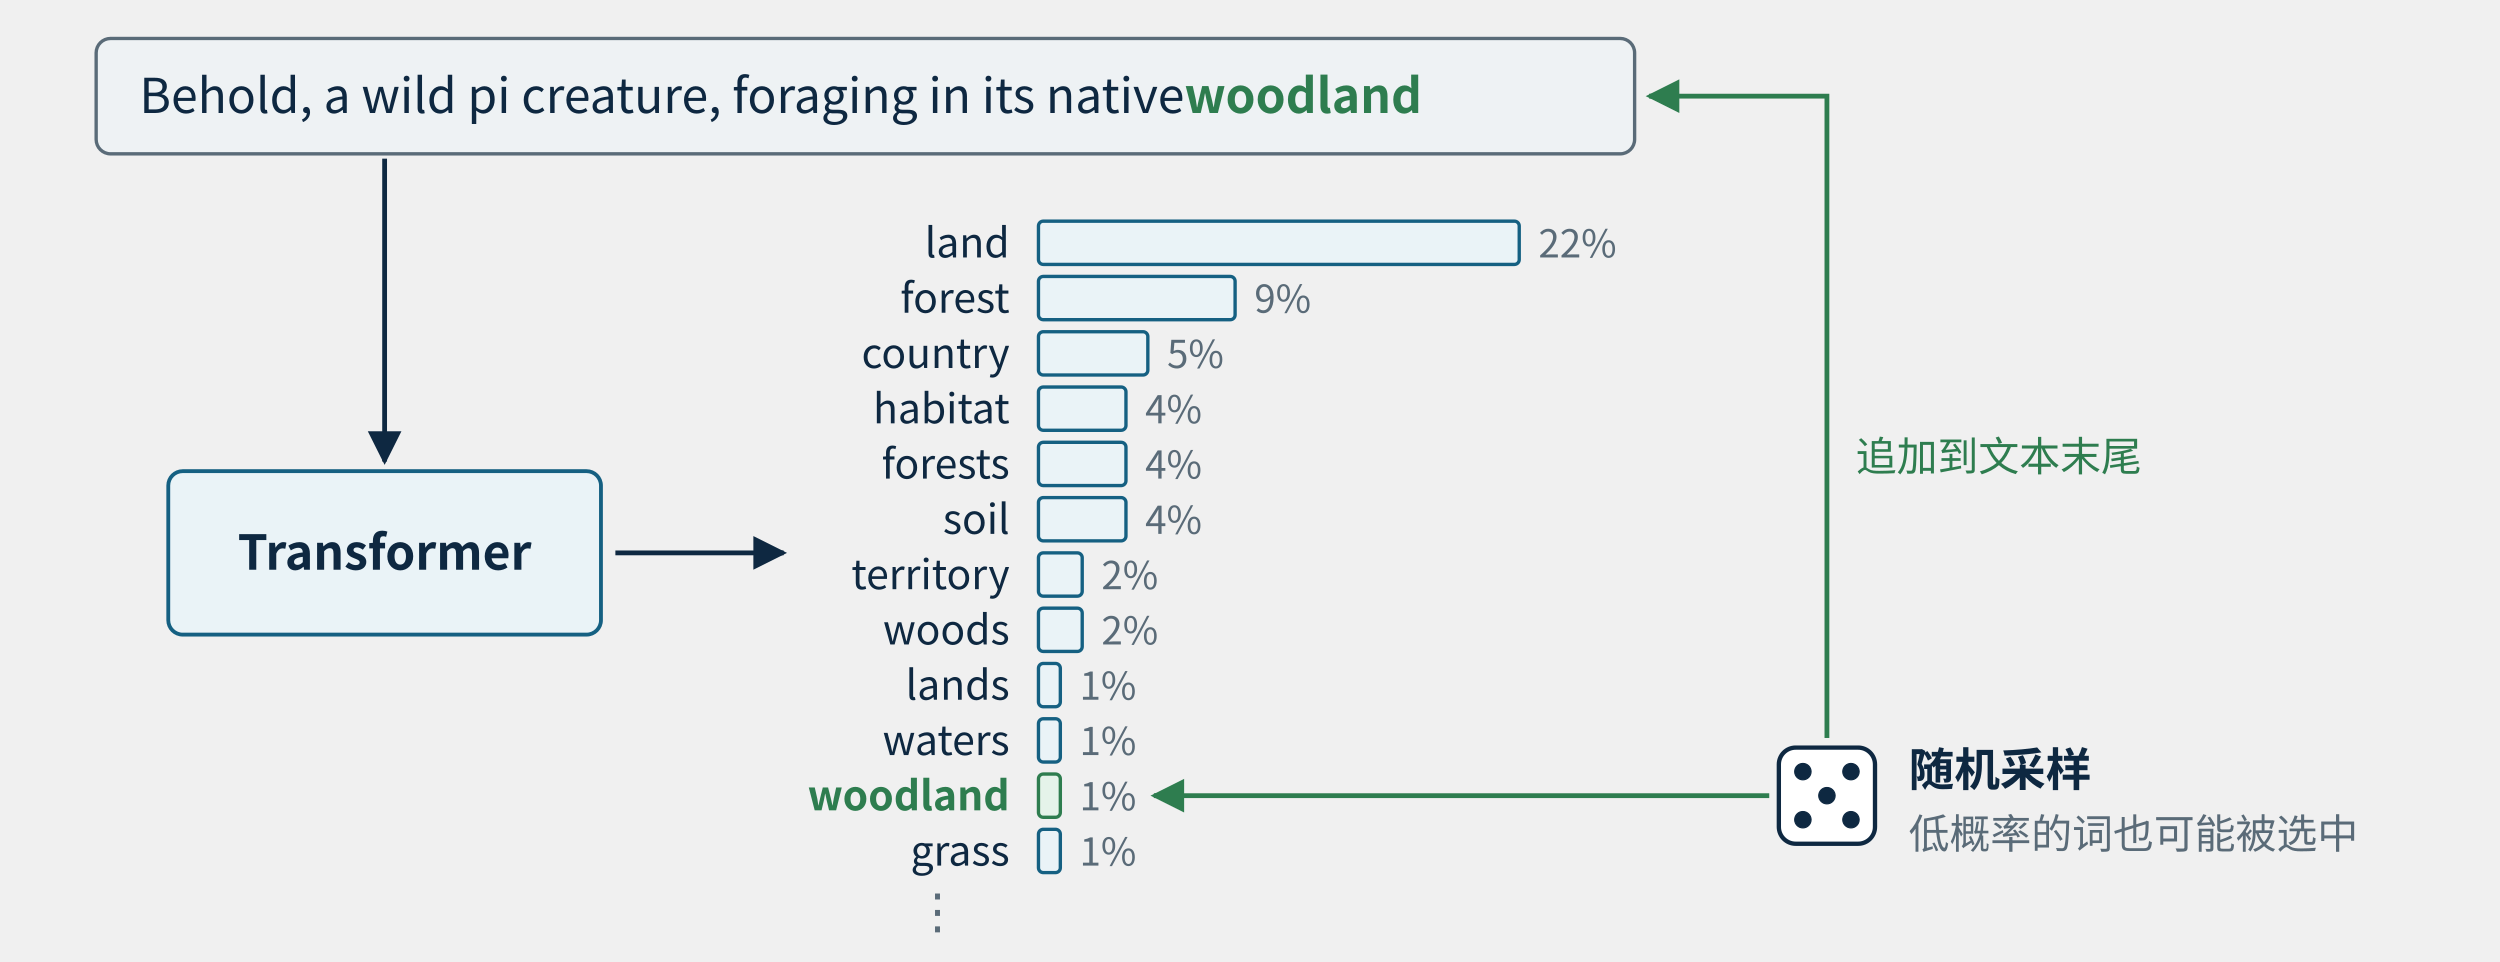
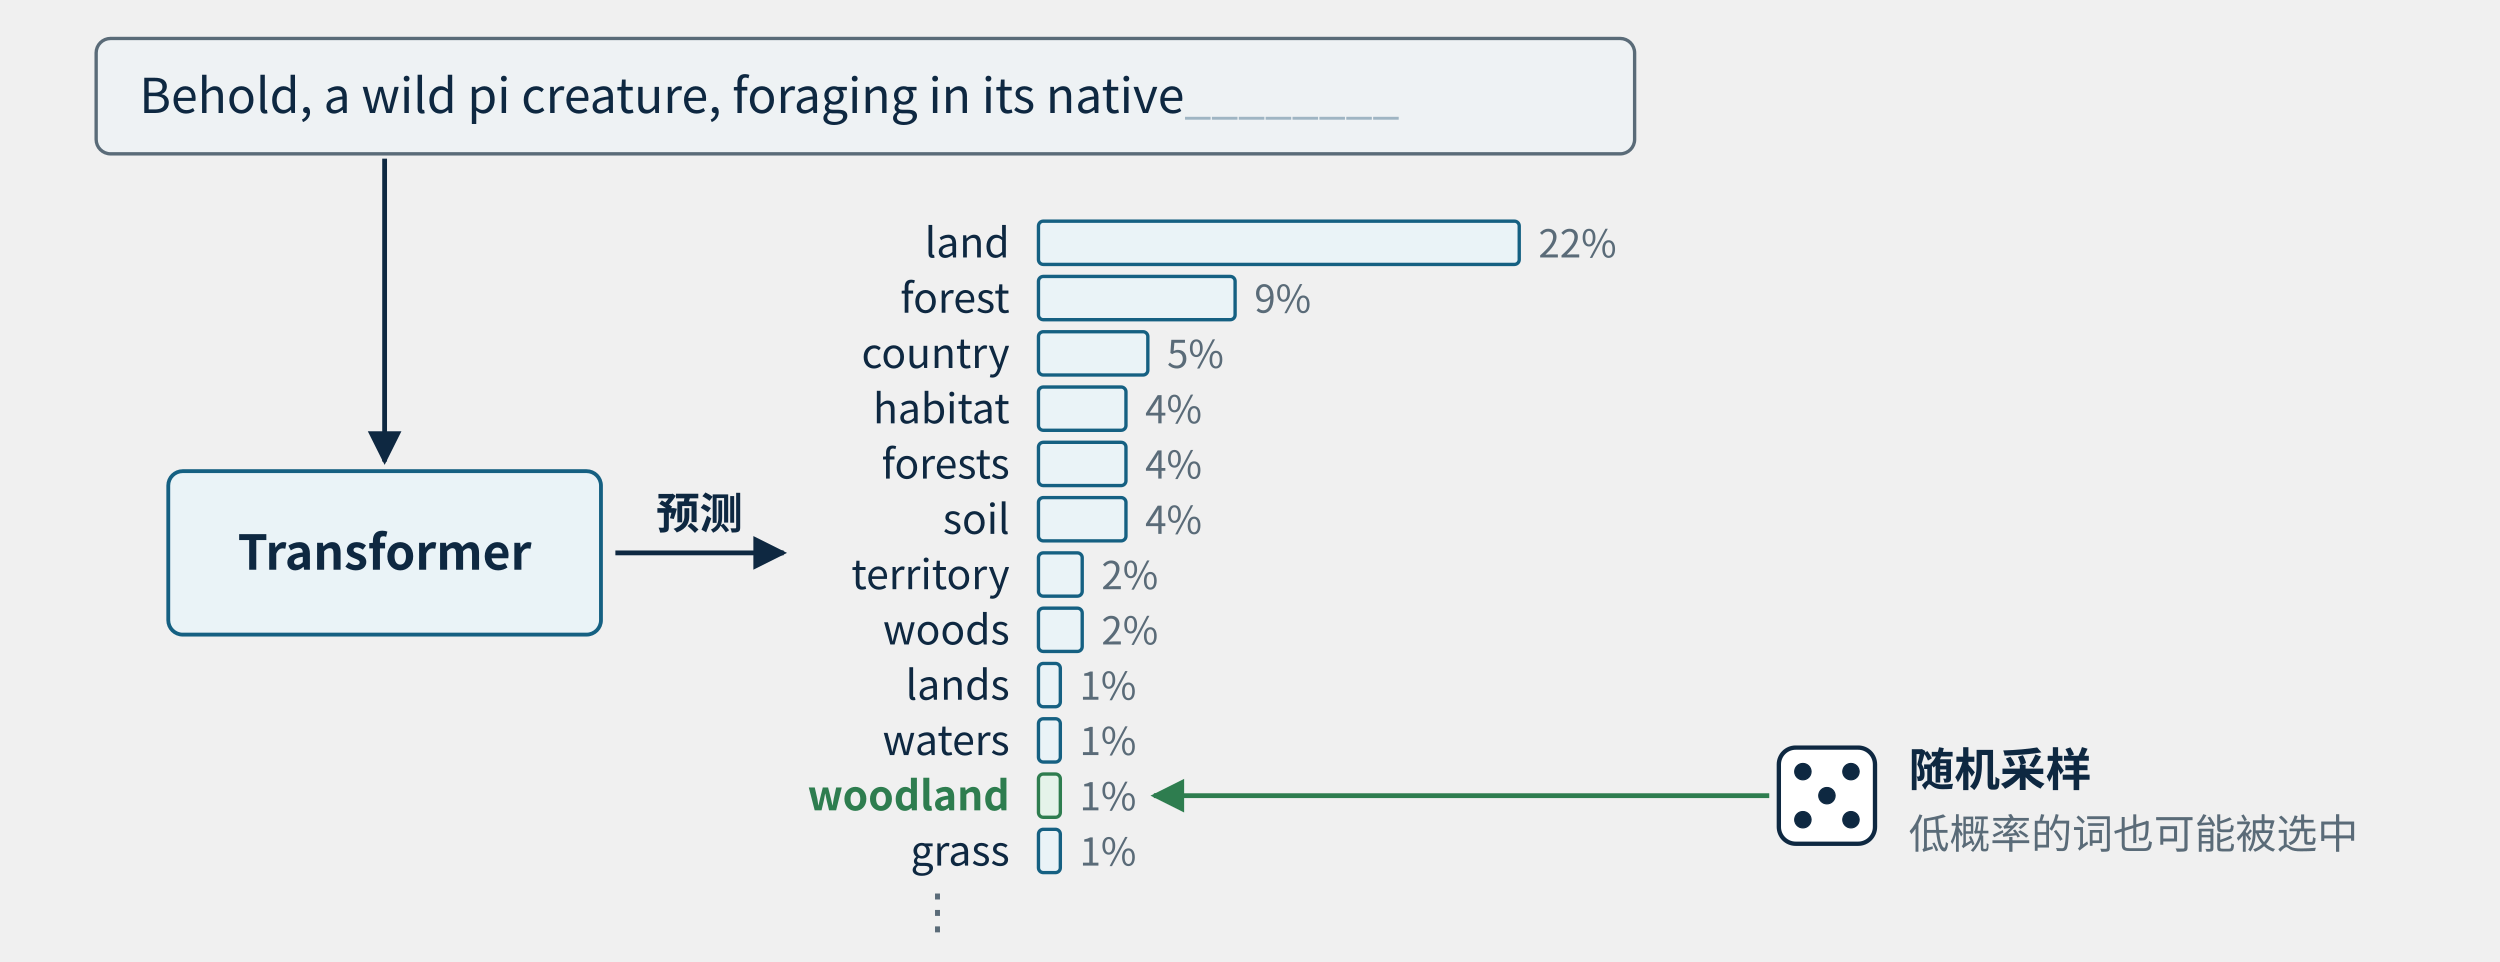
<svg xmlns="http://www.w3.org/2000/svg" viewBox="0 0 1040 400" width="1040" height="400">
  <defs>
    <marker id="ah-156082" viewBox="0 0 10 10" refX="9" refY="5" markerWidth="7" markerHeight="7" orient="auto-start-reverse">
      <path d="M0,0 L10,5 L0,10 z" fill="#156082" />
    </marker>
    <marker id="ah-e97132" viewBox="0 0 10 10" refX="9" refY="5" markerWidth="7" markerHeight="7" orient="auto-start-reverse">
      <path d="M0,0 L10,5 L0,10 z" fill="#e97132" />
    </marker>
    <marker id="ah-0e2841" viewBox="0 0 10 10" refX="9" refY="5" markerWidth="7" markerHeight="7" orient="auto-start-reverse">
      <path d="M0,0 L10,5 L0,10 z" fill="#0e2841" />
    </marker>
    <marker id="ah-2e7d4f" viewBox="0 0 10 10" refX="9" refY="5" markerWidth="7" markerHeight="7" orient="auto-start-reverse">
      <path d="M0,0 L10,5 L0,10 z" fill="#2e7d4f" />
    </marker>
    <marker id="ah-c0392b" viewBox="0 0 10 10" refX="9" refY="5" markerWidth="7" markerHeight="7" orient="auto-start-reverse">
      <path d="M0,0 L10,5 L0,10 z" fill="#c0392b" />
    </marker>
    <marker id="ah-5a6b78" viewBox="0 0 10 10" refX="9" refY="5" markerWidth="7" markerHeight="7" orient="auto-start-reverse">
      <path d="M0,0 L10,5 L0,10 z" fill="#5a6b78" />
    </marker>
    <marker id="ah-9fb5c3" viewBox="0 0 10 10" refX="9" refY="5" markerWidth="7" markerHeight="7" orient="auto-start-reverse">
      <path d="M0,0 L10,5 L0,10 z" fill="#9fb5c3" />
    </marker>
    <marker id="ah-6c5a9c" viewBox="0 0 10 10" refX="9" refY="5" markerWidth="7" markerHeight="7" orient="auto-start-reverse">
      <path d="M0,0 L10,5 L0,10 z" fill="#6c5a9c" />
    </marker>
  </defs>
  <rect x="40.0" y="16.0" width="640.0" height="48.0" rx="6" fill="#eef2f4" stroke="#5a6b78" stroke-width="1.4" />
-   <text x="58.0" y="47.0" font-family="PingFang SC, Noto Sans CJK SC, Source Han Sans SC, sans-serif" font-size="20" fill="#0e2841" text-anchor="start">Behold, a wild pi creature, foraging in its native<tspan fill="#2e7d4f" font-weight="bold"> woodland</tspan>
+   <text x="58.0" y="47.0" font-family="PingFang SC, Noto Sans CJK SC, Source Han Sans SC, sans-serif" font-size="20" fill="#0e2841" text-anchor="start">Behold, a wild pi creature, foraging in its native<tspan fill="#9fb5c3"> ________</tspan>
  </text>
  <rect x="70.0" y="196.0" width="180.0" height="68.0" rx="6" fill="#eaf3f7" stroke="#156082" stroke-width="1.6" />
  <text x="160.0" y="237.0" font-family="PingFang SC, Noto Sans CJK SC, Source Han Sans SC, sans-serif" font-size="20" font-weight="bold" fill="#0e2841" text-anchor="middle">Transformer</text>
  <line x1="160.0" y1="66.0" x2="160.0" y2="192.0" stroke="#0e2841" stroke-width="2" marker-end="url(#ah-0e2841)" />
  <line x1="256.0" y1="230.0" x2="326.0" y2="230.0" stroke="#0e2841" stroke-width="2" marker-end="url(#ah-0e2841)" />
+   <text x="291.0" y="220.0" font-family="PingFang SC, Noto Sans CJK SC, Source Han Sans SC, sans-serif" font-size="18" font-weight="bold" fill="#0e2841" text-anchor="middle">预测</text>
  <text x="420.0" y="107.1" font-family="PingFang SC, Noto Sans CJK SC, Source Han Sans SC, sans-serif" font-size="17" font-weight="normal" fill="#0e2841" text-anchor="end">land</text>
  <rect x="432.0" y="92.0" width="200.0" height="18.0" rx="2" fill="#eaf3f7" stroke="#156082" stroke-width="1.4" />
  <text x="640.0" y="107.1" font-family="PingFang SC, Noto Sans CJK SC, Source Han Sans SC, sans-serif" font-size="16" font-weight="normal" fill="#5a6b78" text-anchor="start">22%</text>
  <text x="420.0" y="130.1" font-family="PingFang SC, Noto Sans CJK SC, Source Han Sans SC, sans-serif" font-size="17" font-weight="normal" fill="#0e2841" text-anchor="end">forest</text>
  <rect x="432.0" y="115.0" width="81.8" height="18.0" rx="2" fill="#eaf3f7" stroke="#156082" stroke-width="1.4" />
  <text x="521.8" y="130.1" font-family="PingFang SC, Noto Sans CJK SC, Source Han Sans SC, sans-serif" font-size="16" font-weight="normal" fill="#5a6b78" text-anchor="start">9%</text>
  <text x="420.0" y="153.1" font-family="PingFang SC, Noto Sans CJK SC, Source Han Sans SC, sans-serif" font-size="17" font-weight="normal" fill="#0e2841" text-anchor="end">country</text>
  <rect x="432.0" y="138.0" width="45.5" height="18.0" rx="2" fill="#eaf3f7" stroke="#156082" stroke-width="1.4" />
  <text x="485.5" y="153.1" font-family="PingFang SC, Noto Sans CJK SC, Source Han Sans SC, sans-serif" font-size="16" font-weight="normal" fill="#5a6b78" text-anchor="start">5%</text>
  <text x="420.0" y="176.1" font-family="PingFang SC, Noto Sans CJK SC, Source Han Sans SC, sans-serif" font-size="17" font-weight="normal" fill="#0e2841" text-anchor="end">habitat</text>
  <rect x="432.0" y="161.0" width="36.4" height="18.0" rx="2" fill="#eaf3f7" stroke="#156082" stroke-width="1.4" />
  <text x="476.4" y="176.1" font-family="PingFang SC, Noto Sans CJK SC, Source Han Sans SC, sans-serif" font-size="16" font-weight="normal" fill="#5a6b78" text-anchor="start">4%</text>
  <text x="420.0" y="199.1" font-family="PingFang SC, Noto Sans CJK SC, Source Han Sans SC, sans-serif" font-size="17" font-weight="normal" fill="#0e2841" text-anchor="end">forests</text>
  <rect x="432.0" y="184.0" width="36.4" height="18.0" rx="2" fill="#eaf3f7" stroke="#156082" stroke-width="1.4" />
  <text x="476.4" y="199.1" font-family="PingFang SC, Noto Sans CJK SC, Source Han Sans SC, sans-serif" font-size="16" font-weight="normal" fill="#5a6b78" text-anchor="start">4%</text>
  <text x="420.0" y="222.1" font-family="PingFang SC, Noto Sans CJK SC, Source Han Sans SC, sans-serif" font-size="17" font-weight="normal" fill="#0e2841" text-anchor="end">soil</text>
  <rect x="432.0" y="207.0" width="36.4" height="18.0" rx="2" fill="#eaf3f7" stroke="#156082" stroke-width="1.4" />
  <text x="476.4" y="222.1" font-family="PingFang SC, Noto Sans CJK SC, Source Han Sans SC, sans-serif" font-size="16" font-weight="normal" fill="#5a6b78" text-anchor="start">4%</text>
  <text x="420.0" y="245.1" font-family="PingFang SC, Noto Sans CJK SC, Source Han Sans SC, sans-serif" font-size="17" font-weight="normal" fill="#0e2841" text-anchor="end">territory</text>
  <rect x="432.0" y="230.0" width="18.2" height="18.0" rx="2" fill="#eaf3f7" stroke="#156082" stroke-width="1.4" />
  <text x="458.2" y="245.1" font-family="PingFang SC, Noto Sans CJK SC, Source Han Sans SC, sans-serif" font-size="16" font-weight="normal" fill="#5a6b78" text-anchor="start">2%</text>
  <text x="420.0" y="268.1" font-family="PingFang SC, Noto Sans CJK SC, Source Han Sans SC, sans-serif" font-size="17" font-weight="normal" fill="#0e2841" text-anchor="end">woods</text>
  <rect x="432.0" y="253.0" width="18.2" height="18.0" rx="2" fill="#eaf3f7" stroke="#156082" stroke-width="1.4" />
  <text x="458.2" y="268.1" font-family="PingFang SC, Noto Sans CJK SC, Source Han Sans SC, sans-serif" font-size="16" font-weight="normal" fill="#5a6b78" text-anchor="start">2%</text>
  <text x="420.0" y="291.1" font-family="PingFang SC, Noto Sans CJK SC, Source Han Sans SC, sans-serif" font-size="17" font-weight="normal" fill="#0e2841" text-anchor="end">lands</text>
  <rect x="432.0" y="276.0" width="9.1" height="18.0" rx="2" fill="#eaf3f7" stroke="#156082" stroke-width="1.4" />
  <text x="449.1" y="291.1" font-family="PingFang SC, Noto Sans CJK SC, Source Han Sans SC, sans-serif" font-size="16" font-weight="normal" fill="#5a6b78" text-anchor="start">1%</text>
  <text x="420.0" y="314.1" font-family="PingFang SC, Noto Sans CJK SC, Source Han Sans SC, sans-serif" font-size="17" font-weight="normal" fill="#0e2841" text-anchor="end">waters</text>
  <rect x="432.0" y="299.0" width="9.1" height="18.0" rx="2" fill="#eaf3f7" stroke="#156082" stroke-width="1.4" />
  <text x="449.1" y="314.1" font-family="PingFang SC, Noto Sans CJK SC, Source Han Sans SC, sans-serif" font-size="16" font-weight="normal" fill="#5a6b78" text-anchor="start">1%</text>
  <text x="420.0" y="337.1" font-family="PingFang SC, Noto Sans CJK SC, Source Han Sans SC, sans-serif" font-size="17" font-weight="bold" fill="#2e7d4f" text-anchor="end">woodland</text>
  <rect x="432.0" y="322.0" width="9.1" height="18.0" rx="2" fill="#e5f3ea" stroke="#2e7d4f" stroke-width="1.4" />
  <text x="449.1" y="337.1" font-family="PingFang SC, Noto Sans CJK SC, Source Han Sans SC, sans-serif" font-size="16" font-weight="normal" fill="#5a6b78" text-anchor="start">1%</text>
  <text x="420.0" y="360.1" font-family="PingFang SC, Noto Sans CJK SC, Source Han Sans SC, sans-serif" font-size="17" font-weight="normal" fill="#0e2841" text-anchor="end">grass</text>
  <rect x="432.0" y="345.0" width="9.1" height="18.0" rx="2" fill="#eaf3f7" stroke="#156082" stroke-width="1.4" />
  <text x="449.1" y="360.1" font-family="PingFang SC, Noto Sans CJK SC, Source Han Sans SC, sans-serif" font-size="16" font-weight="normal" fill="#5a6b78" text-anchor="start">1%</text>
  <text x="390.0" y="386.0" font-family="PingFang SC, Noto Sans CJK SC, Source Han Sans SC, sans-serif" font-size="20" font-weight="normal" fill="#5a6b78" text-anchor="middle">⋮</text>
  <rect x="740.0" y="311.0" width="40.0" height="40.0" rx="7" fill="#ffffff" stroke="#0e2841" stroke-width="1.8" />
  <circle cx="750.0" cy="321.0" r="3.4" fill="#0e2841" stroke="#0e2841" stroke-width="0.5" />
  <circle cx="770.0" cy="321.0" r="3.4" fill="#0e2841" stroke="#0e2841" stroke-width="0.5" />
  <circle cx="760.0" cy="331.0" r="3.4" fill="#0e2841" stroke="#0e2841" stroke-width="0.5" />
  <circle cx="750.0" cy="341.0" r="3.4" fill="#0e2841" stroke="#0e2841" stroke-width="0.5" />
  <circle cx="770.0" cy="341.0" r="3.4" fill="#0e2841" stroke="#0e2841" stroke-width="0.5" />
  <text x="794.0" y="327.0" font-family="PingFang SC, Noto Sans CJK SC, Source Han Sans SC, sans-serif" font-size="19" font-weight="bold" fill="#0e2841" text-anchor="start">随机采样</text>
  <line x1="736.0" y1="331.0" x2="480.0" y2="331.0" stroke="#2e7d4f" stroke-width="2" marker-end="url(#ah-2e7d4f)" />
  <text x="794.0" y="353.0" font-family="PingFang SC, Noto Sans CJK SC, Source Han Sans SC, sans-serif" font-size="17" font-weight="normal" fill="#5a6b78" text-anchor="start">低概率的词也可能被选中</text>
-   <path d="M 760.0 307.0 L 760.0 40.0 L 686.0 40.0" fill="none" stroke="#2e7d4f" stroke-width="2" marker-end="url(#ah-2e7d4f)" />
-   <text x="772.0" y="196.0" font-family="PingFang SC, Noto Sans CJK SC, Source Han Sans SC, sans-serif" font-size="17" font-weight="normal" fill="#2e7d4f" text-anchor="start">追加到文本末尾</text>
</svg>
